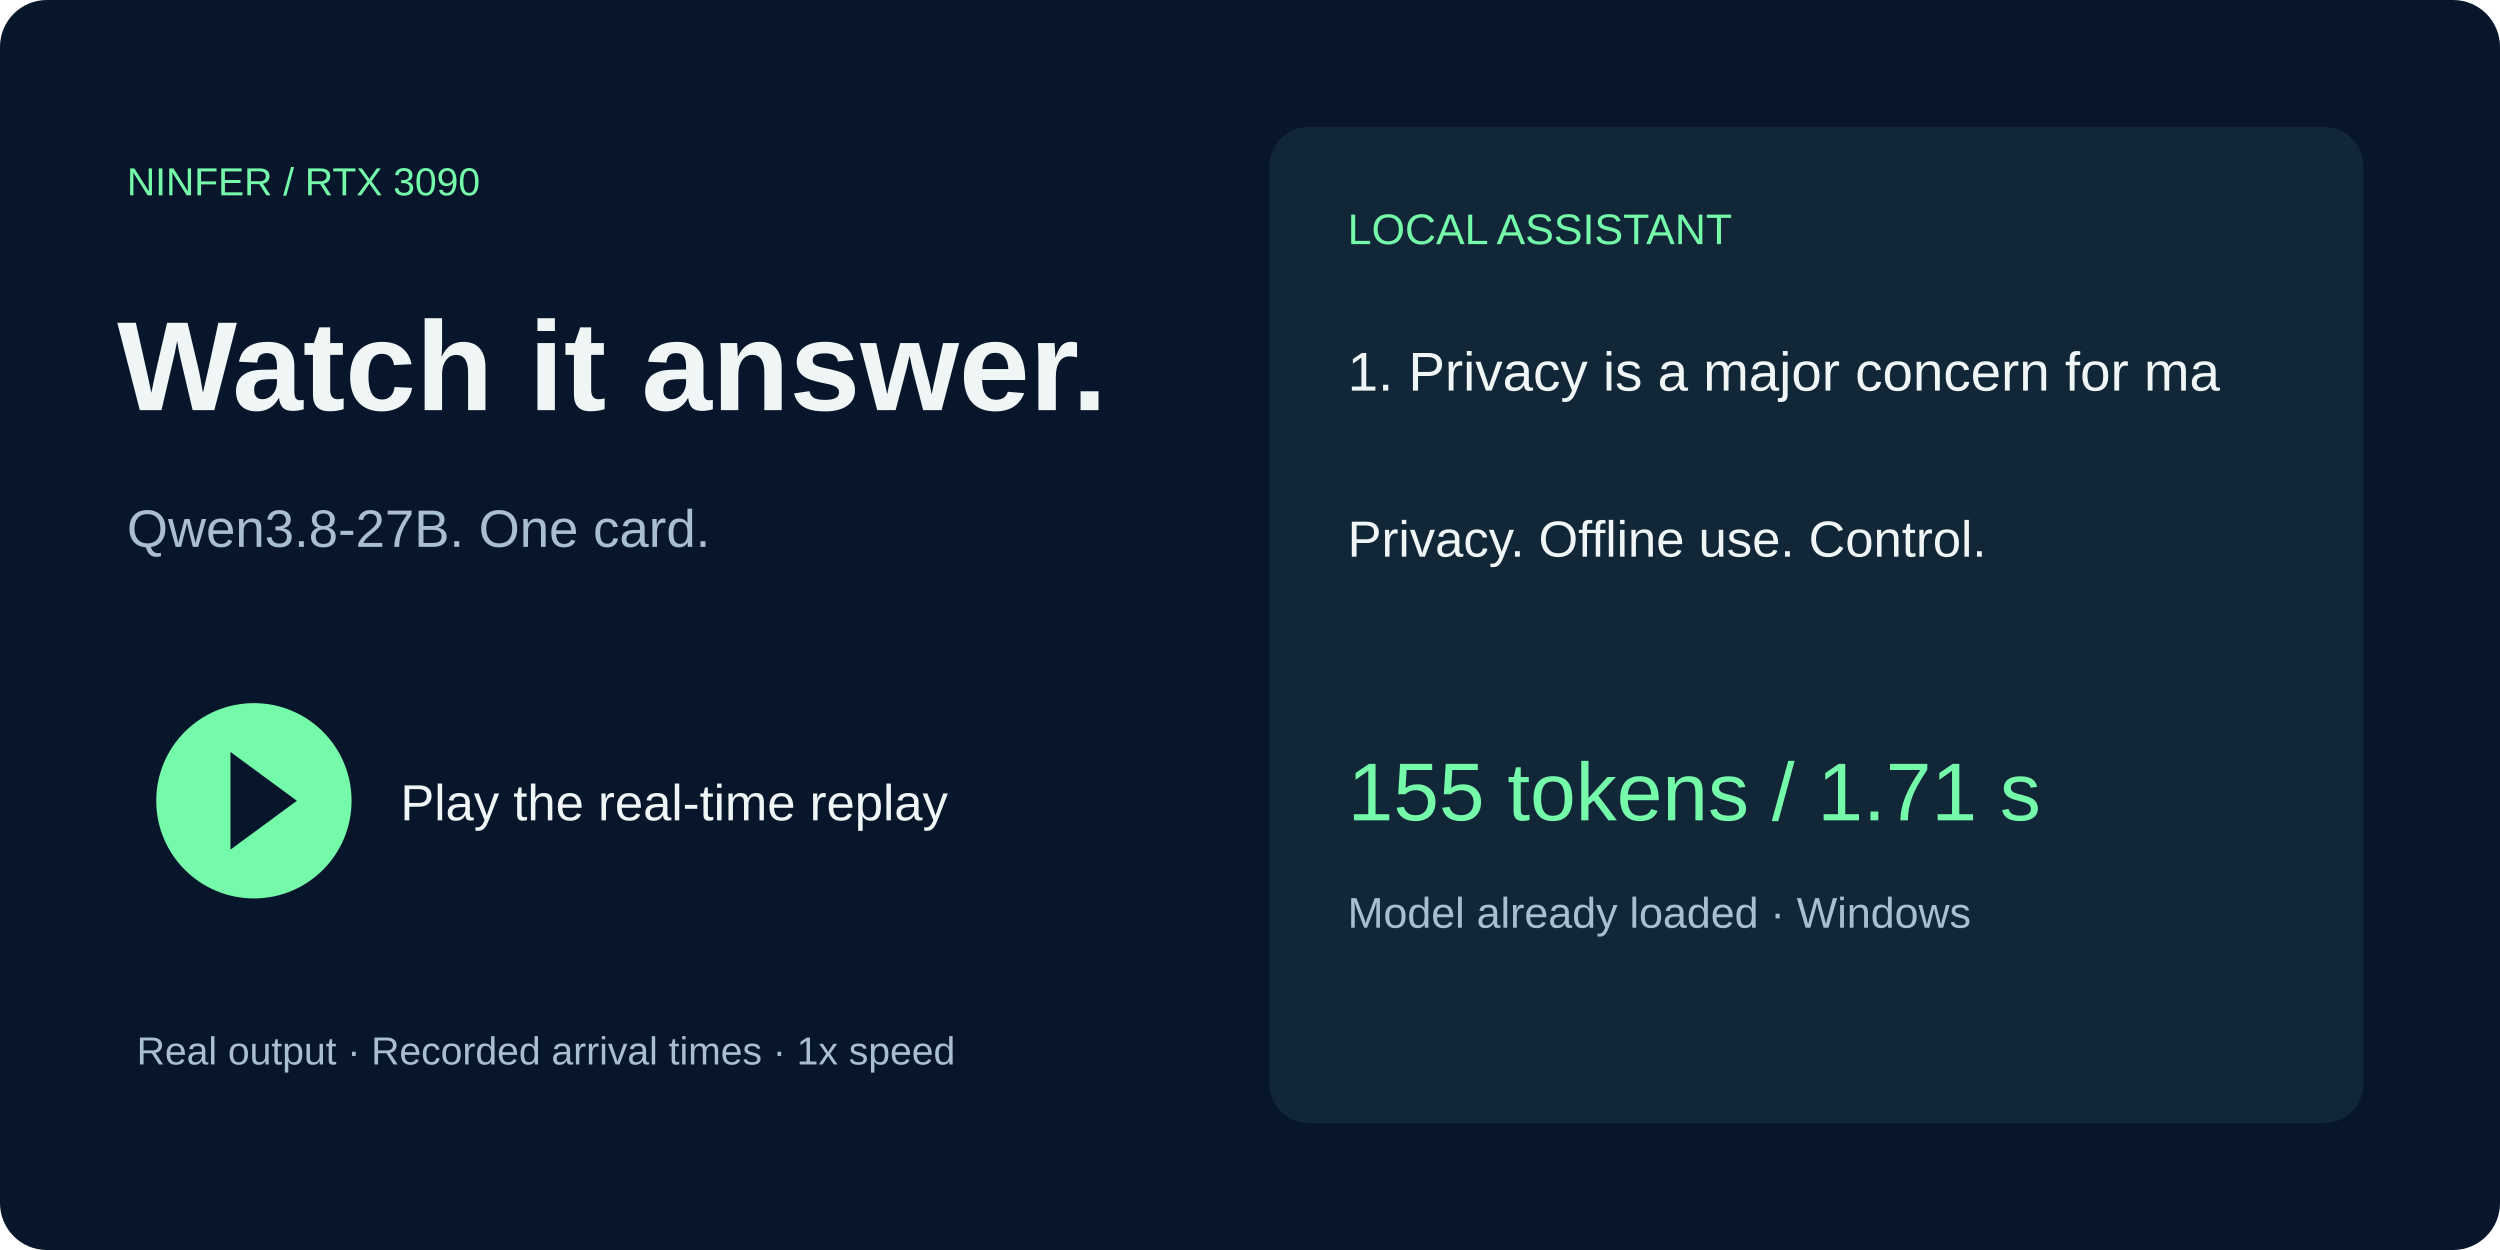
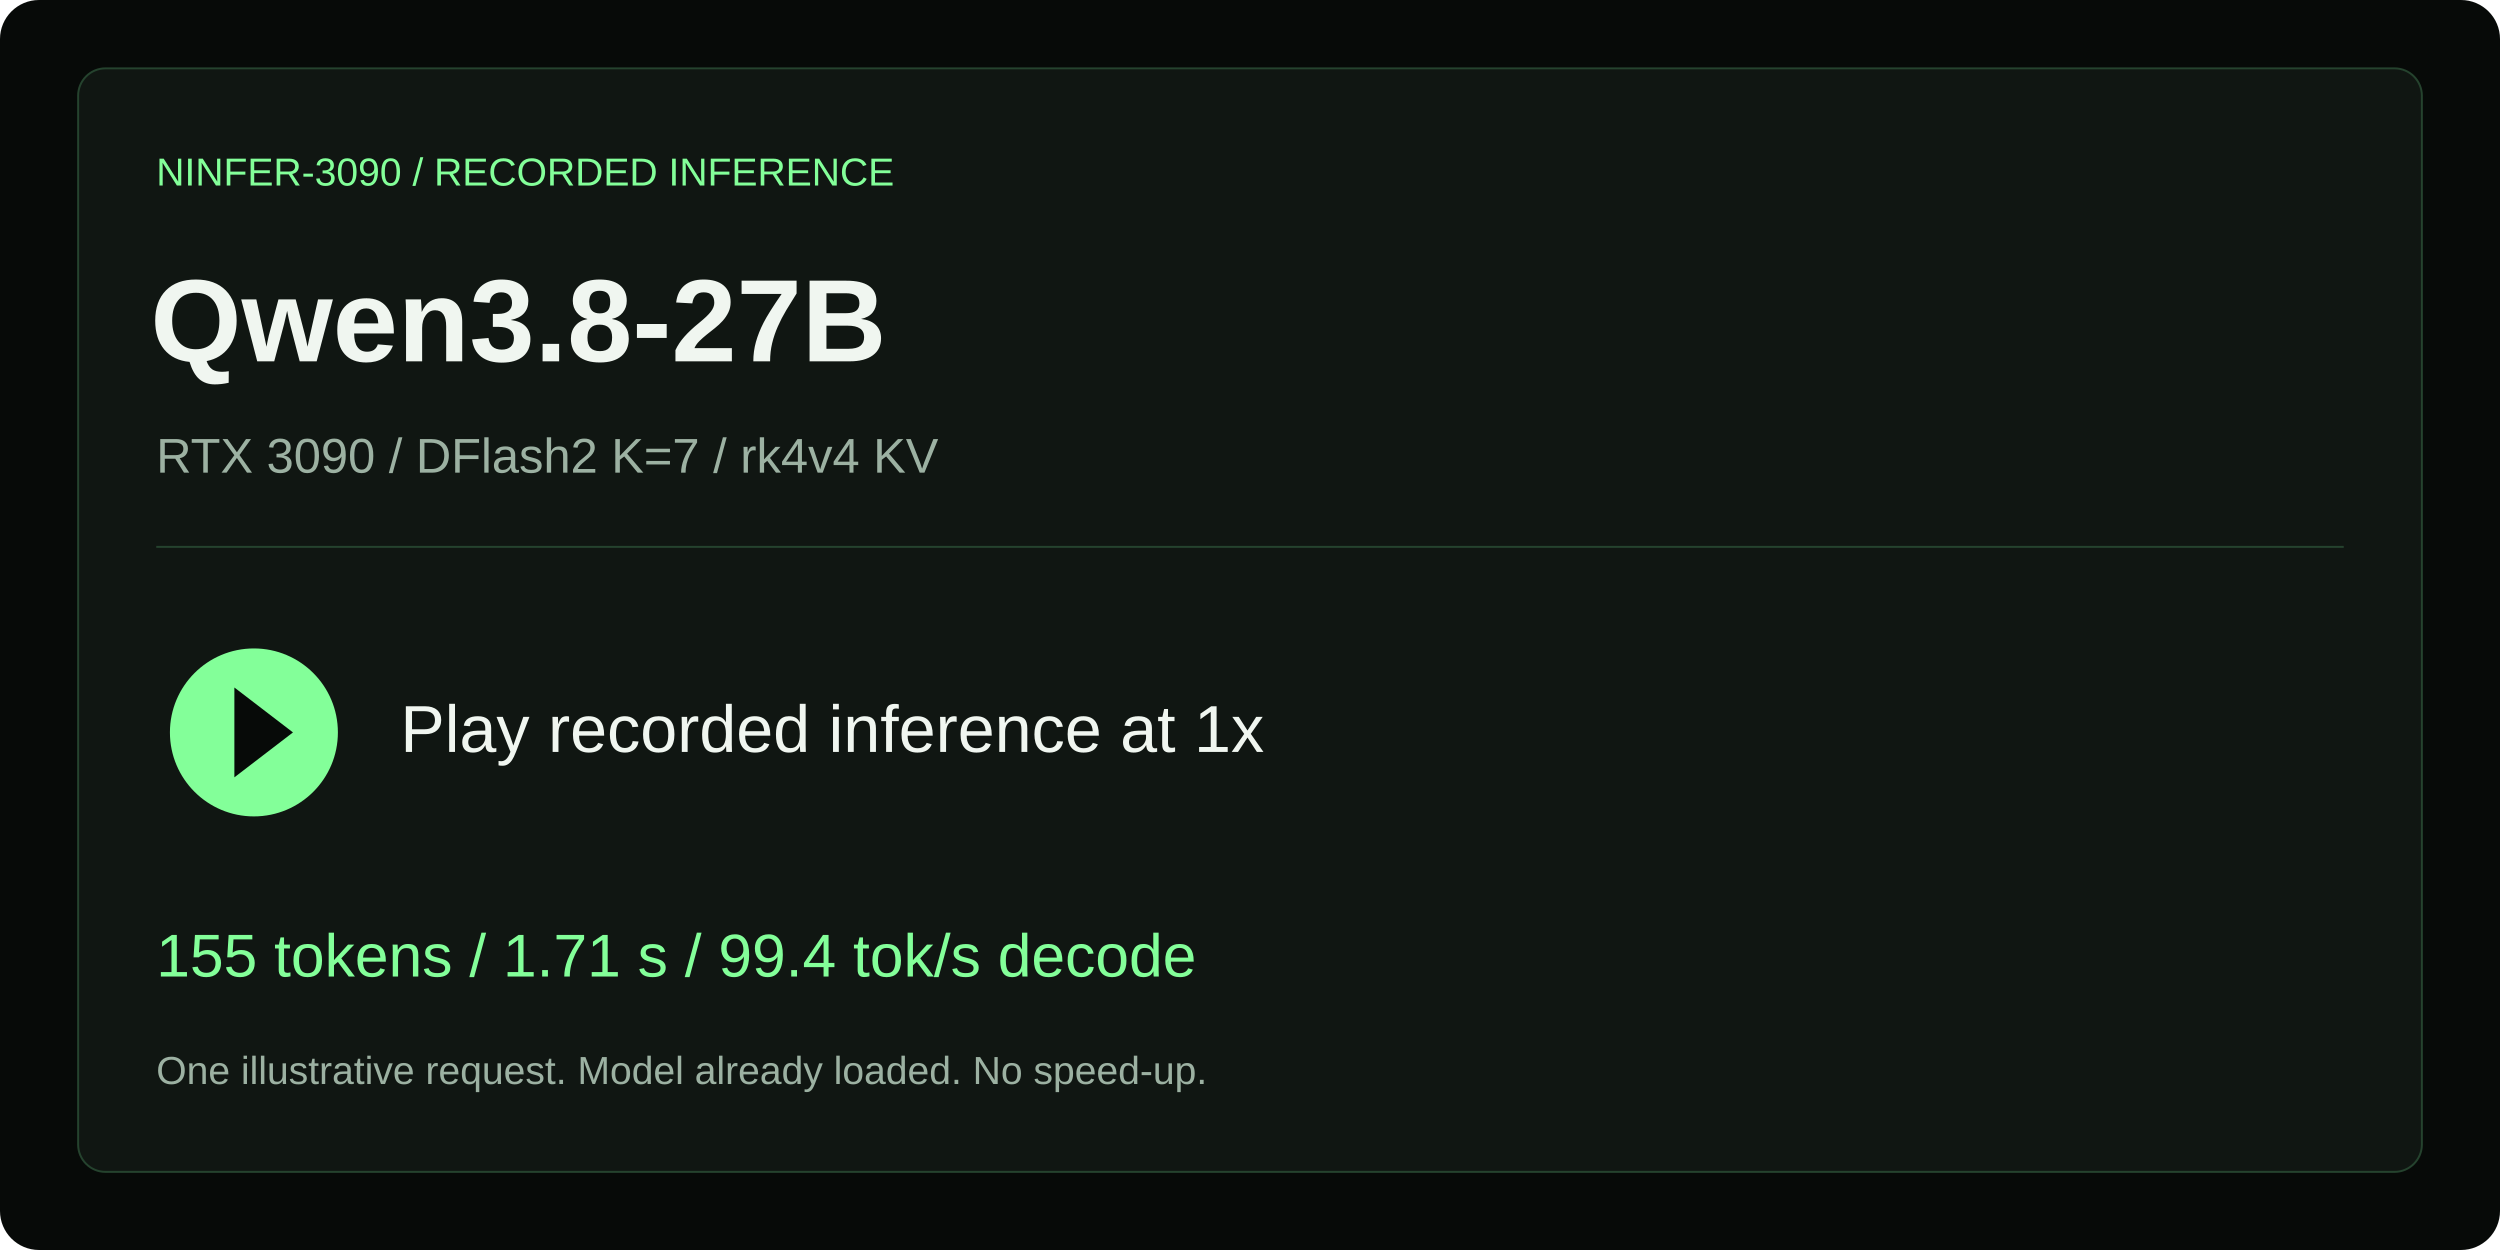
- <svg xmlns="http://www.w3.org/2000/svg" width="1280" height="640" viewBox="0 0 1280 640" role="img" aria-label="Play a recorded NInfer response on RTX 3090">
-   <rect width="1280" height="640" rx="24" fill="#07162b" />
-   <rect x="650" y="65" width="560" height="510" rx="20" fill="#112738" />
+ <svg xmlns="http://www.w3.org/2000/svg" width="1280" height="640" viewBox="0 0 1280 640" role="img" aria-label="NInfer-3090 Qwen3.8-27B recorded inference, DFlash2 K=7, RTX 3090">
+   <rect width="1280" height="640" rx="20" fill="#070a08" />
+   <rect x="40" y="35" width="1200" height="565" rx="14" fill="#101612" stroke="#25432e" />
  <g font-family="Segoe UI,Arial,sans-serif">
-     <text x="65" y="100" font-size="20" fill="#75faaa">NINFER / RTX 3090</text>
-     <text x="60" y="210" font-size="65" font-weight="700" fill="#f0f6f6">Watch it answer.</text>
-     <text x="65" y="280" font-size="27" fill="#aabed1">Qwen3.8-27B. One card.</text>
-     <circle cx="130" cy="410" r="50" fill="#75faaa" />
-     <path d="M118 385l34 25-34 25z" fill="#07162b" />
-     <text x="205" y="420" font-size="26" fill="#f0f6f6">Play the real-time replay</text>
-     <text x="70" y="545" font-size="20" fill="#aabed1">Real output · Recorded arrival times · 1x speed</text>
-     <text x="690" y="125" font-size="22" fill="#75faaa">LOCAL ASSISTANT</text>
-     <text x="690" y="200" font-size="28" fill="#f0f6f6">1. Privacy is a major concern for ma</text>
-     <text x="690" y="285" font-size="26" fill="#f0f6f6">Privacy. Offline use. Control.</text>
-     <text x="690" y="420" font-size="42" fill="#75faaa">155 tokens / 1.71 s</text>
-     <text x="690" y="475" font-size="22" fill="#aabed1">Model already loaded · Windows</text>
+     <text x="80" y="95" font-size="20" fill="#83ff99">NINFER-3090 / RECORDED INFERENCE</text>
+     <text x="77" y="185" font-size="60" font-weight="700" fill="#f0f6f0">Qwen3.8-27B</text>
+     <text x="80" y="242" font-size="25" fill="#9cb1a2">RTX 3090 / DFlash2 K=7 / rk4v4 KV</text>
+     <path d="M80 280h1120" stroke="#25432e" />
+     <circle cx="130" cy="375" r="43" fill="#83ff99" />
+     <path d="M120 352l30 23-30 23z" fill="#070a08" />
+     <text x="205" y="385" font-size="34" fill="#f0f6f0">Play recorded inference at 1x</text>
+     <text x="80" y="500" font-size="31" fill="#83ff99">155 tokens / 1.71 s / 99.4 tok/s decode</text>
+     <text x="80" y="555" font-size="20" fill="#9cb1a2">One illustrative request. Model already loaded. No speed-up.</text>
  </g>
</svg>
